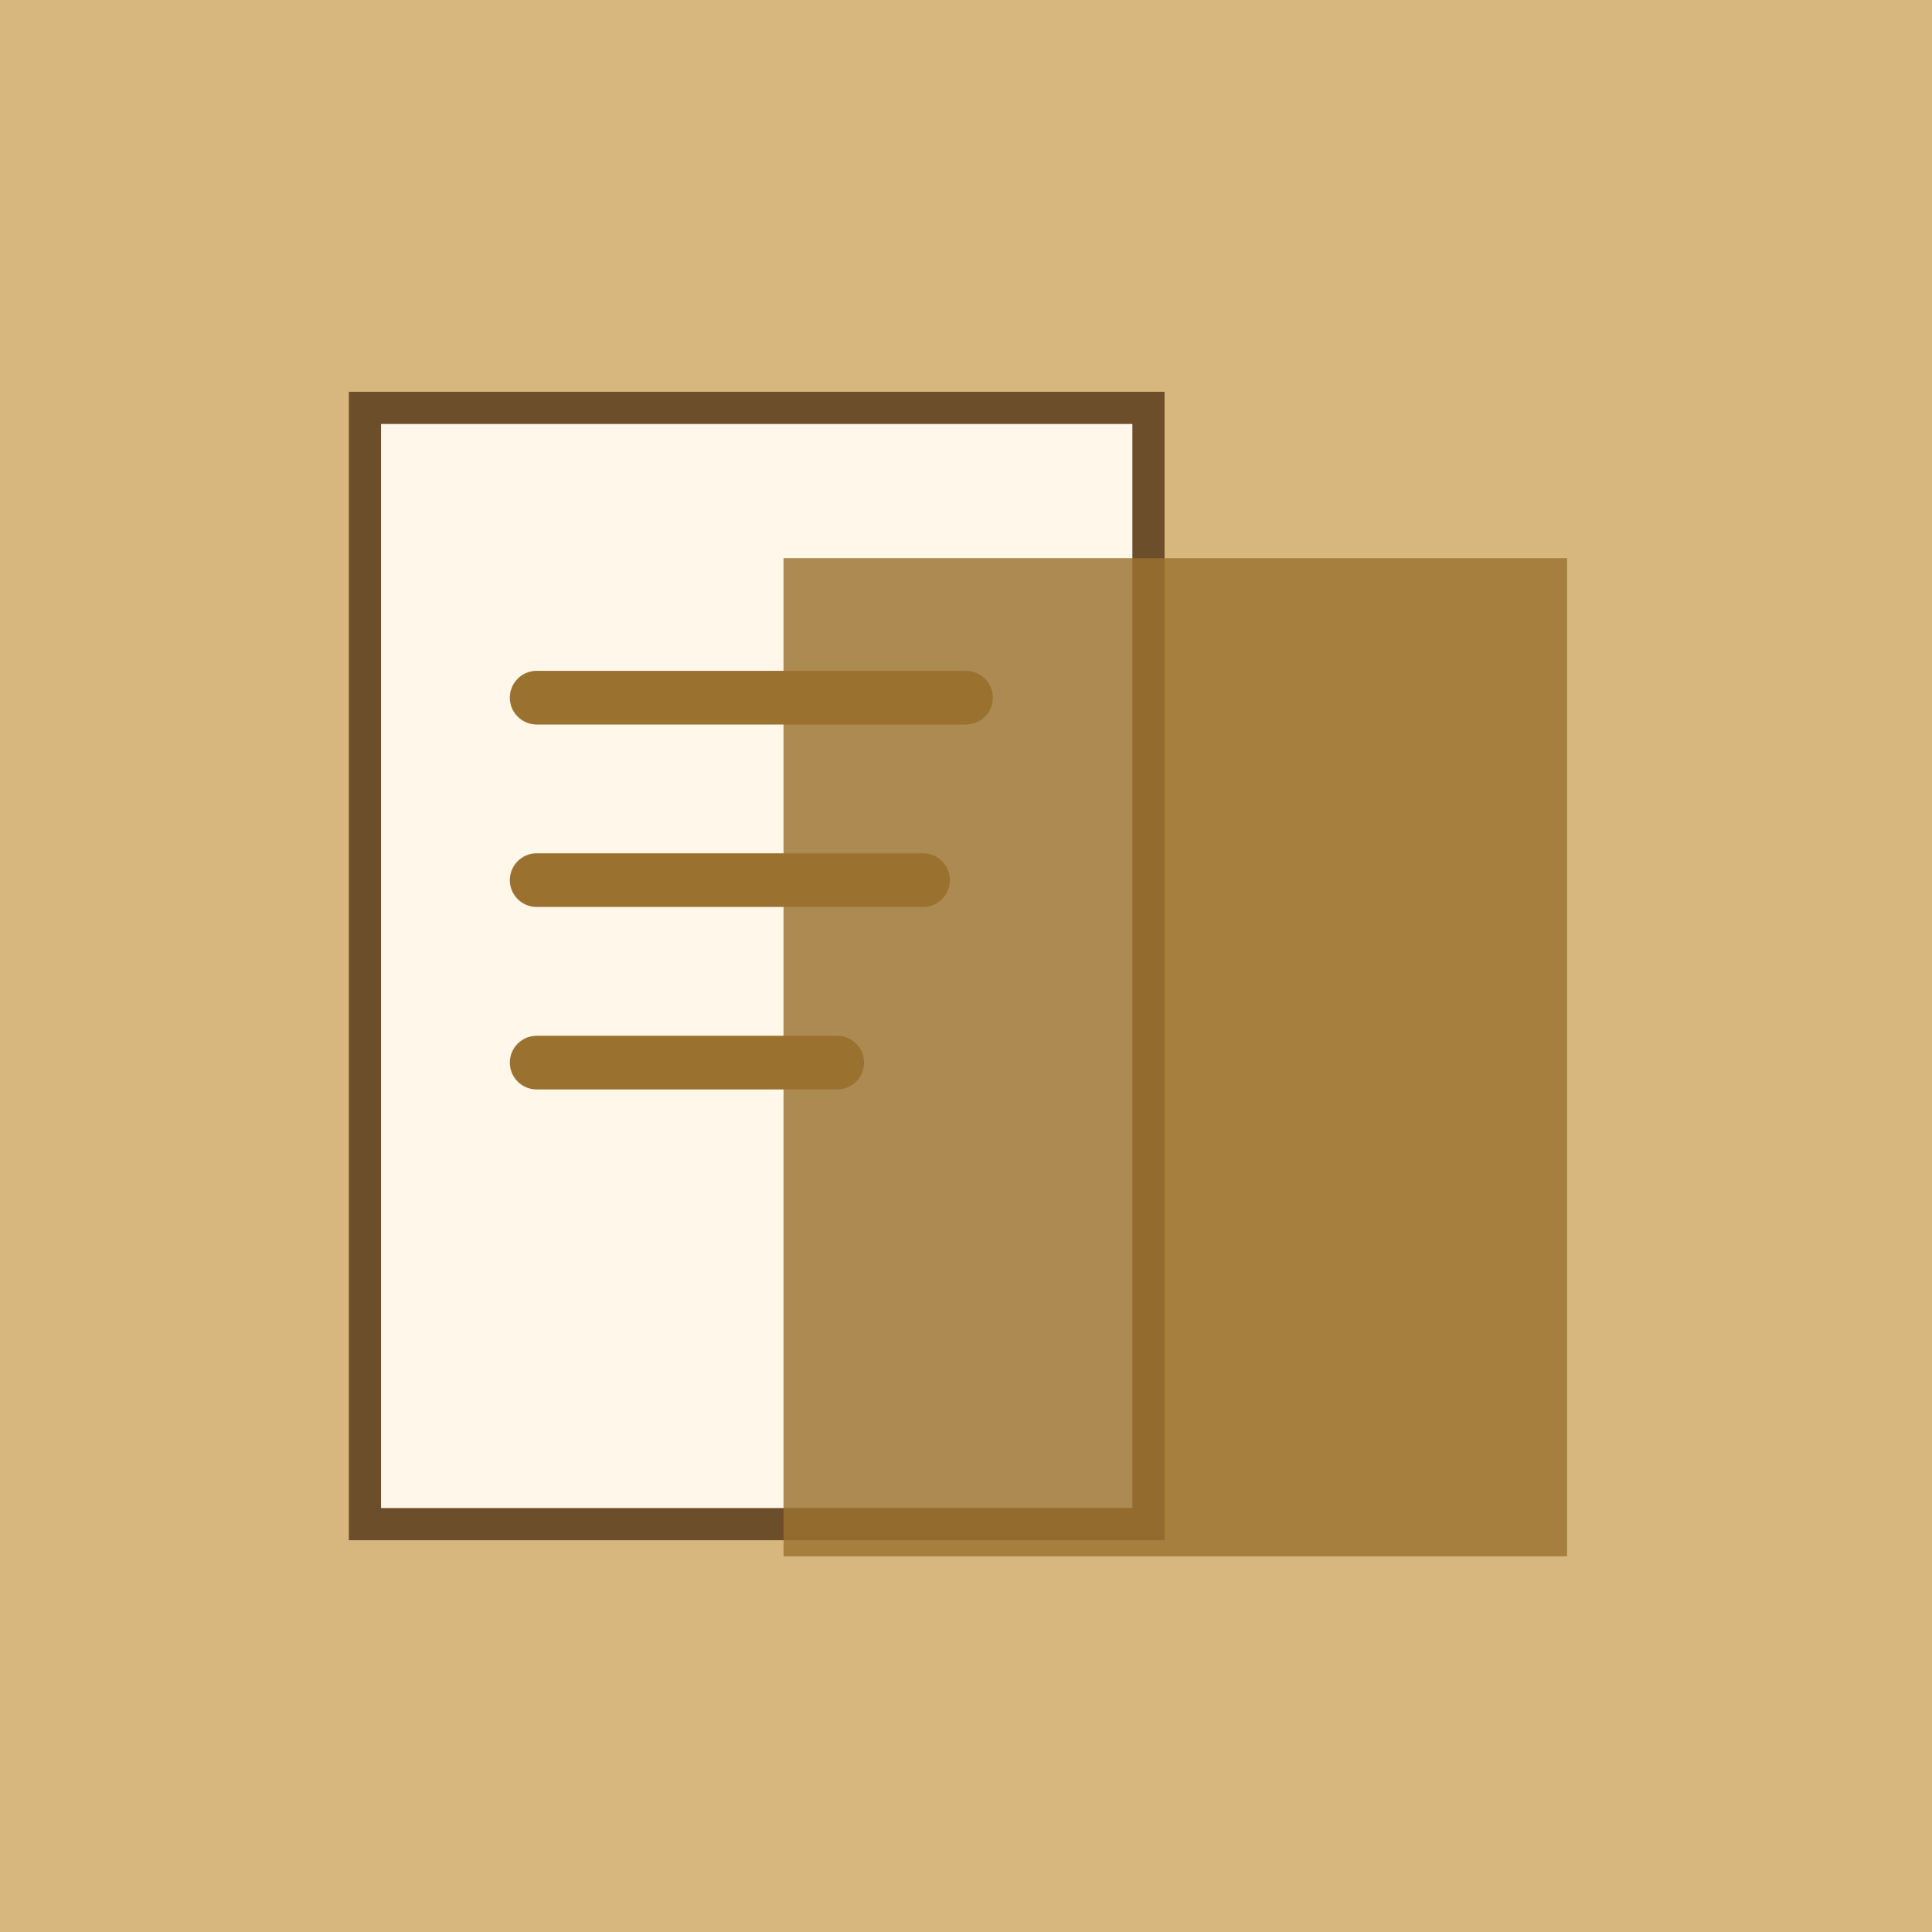
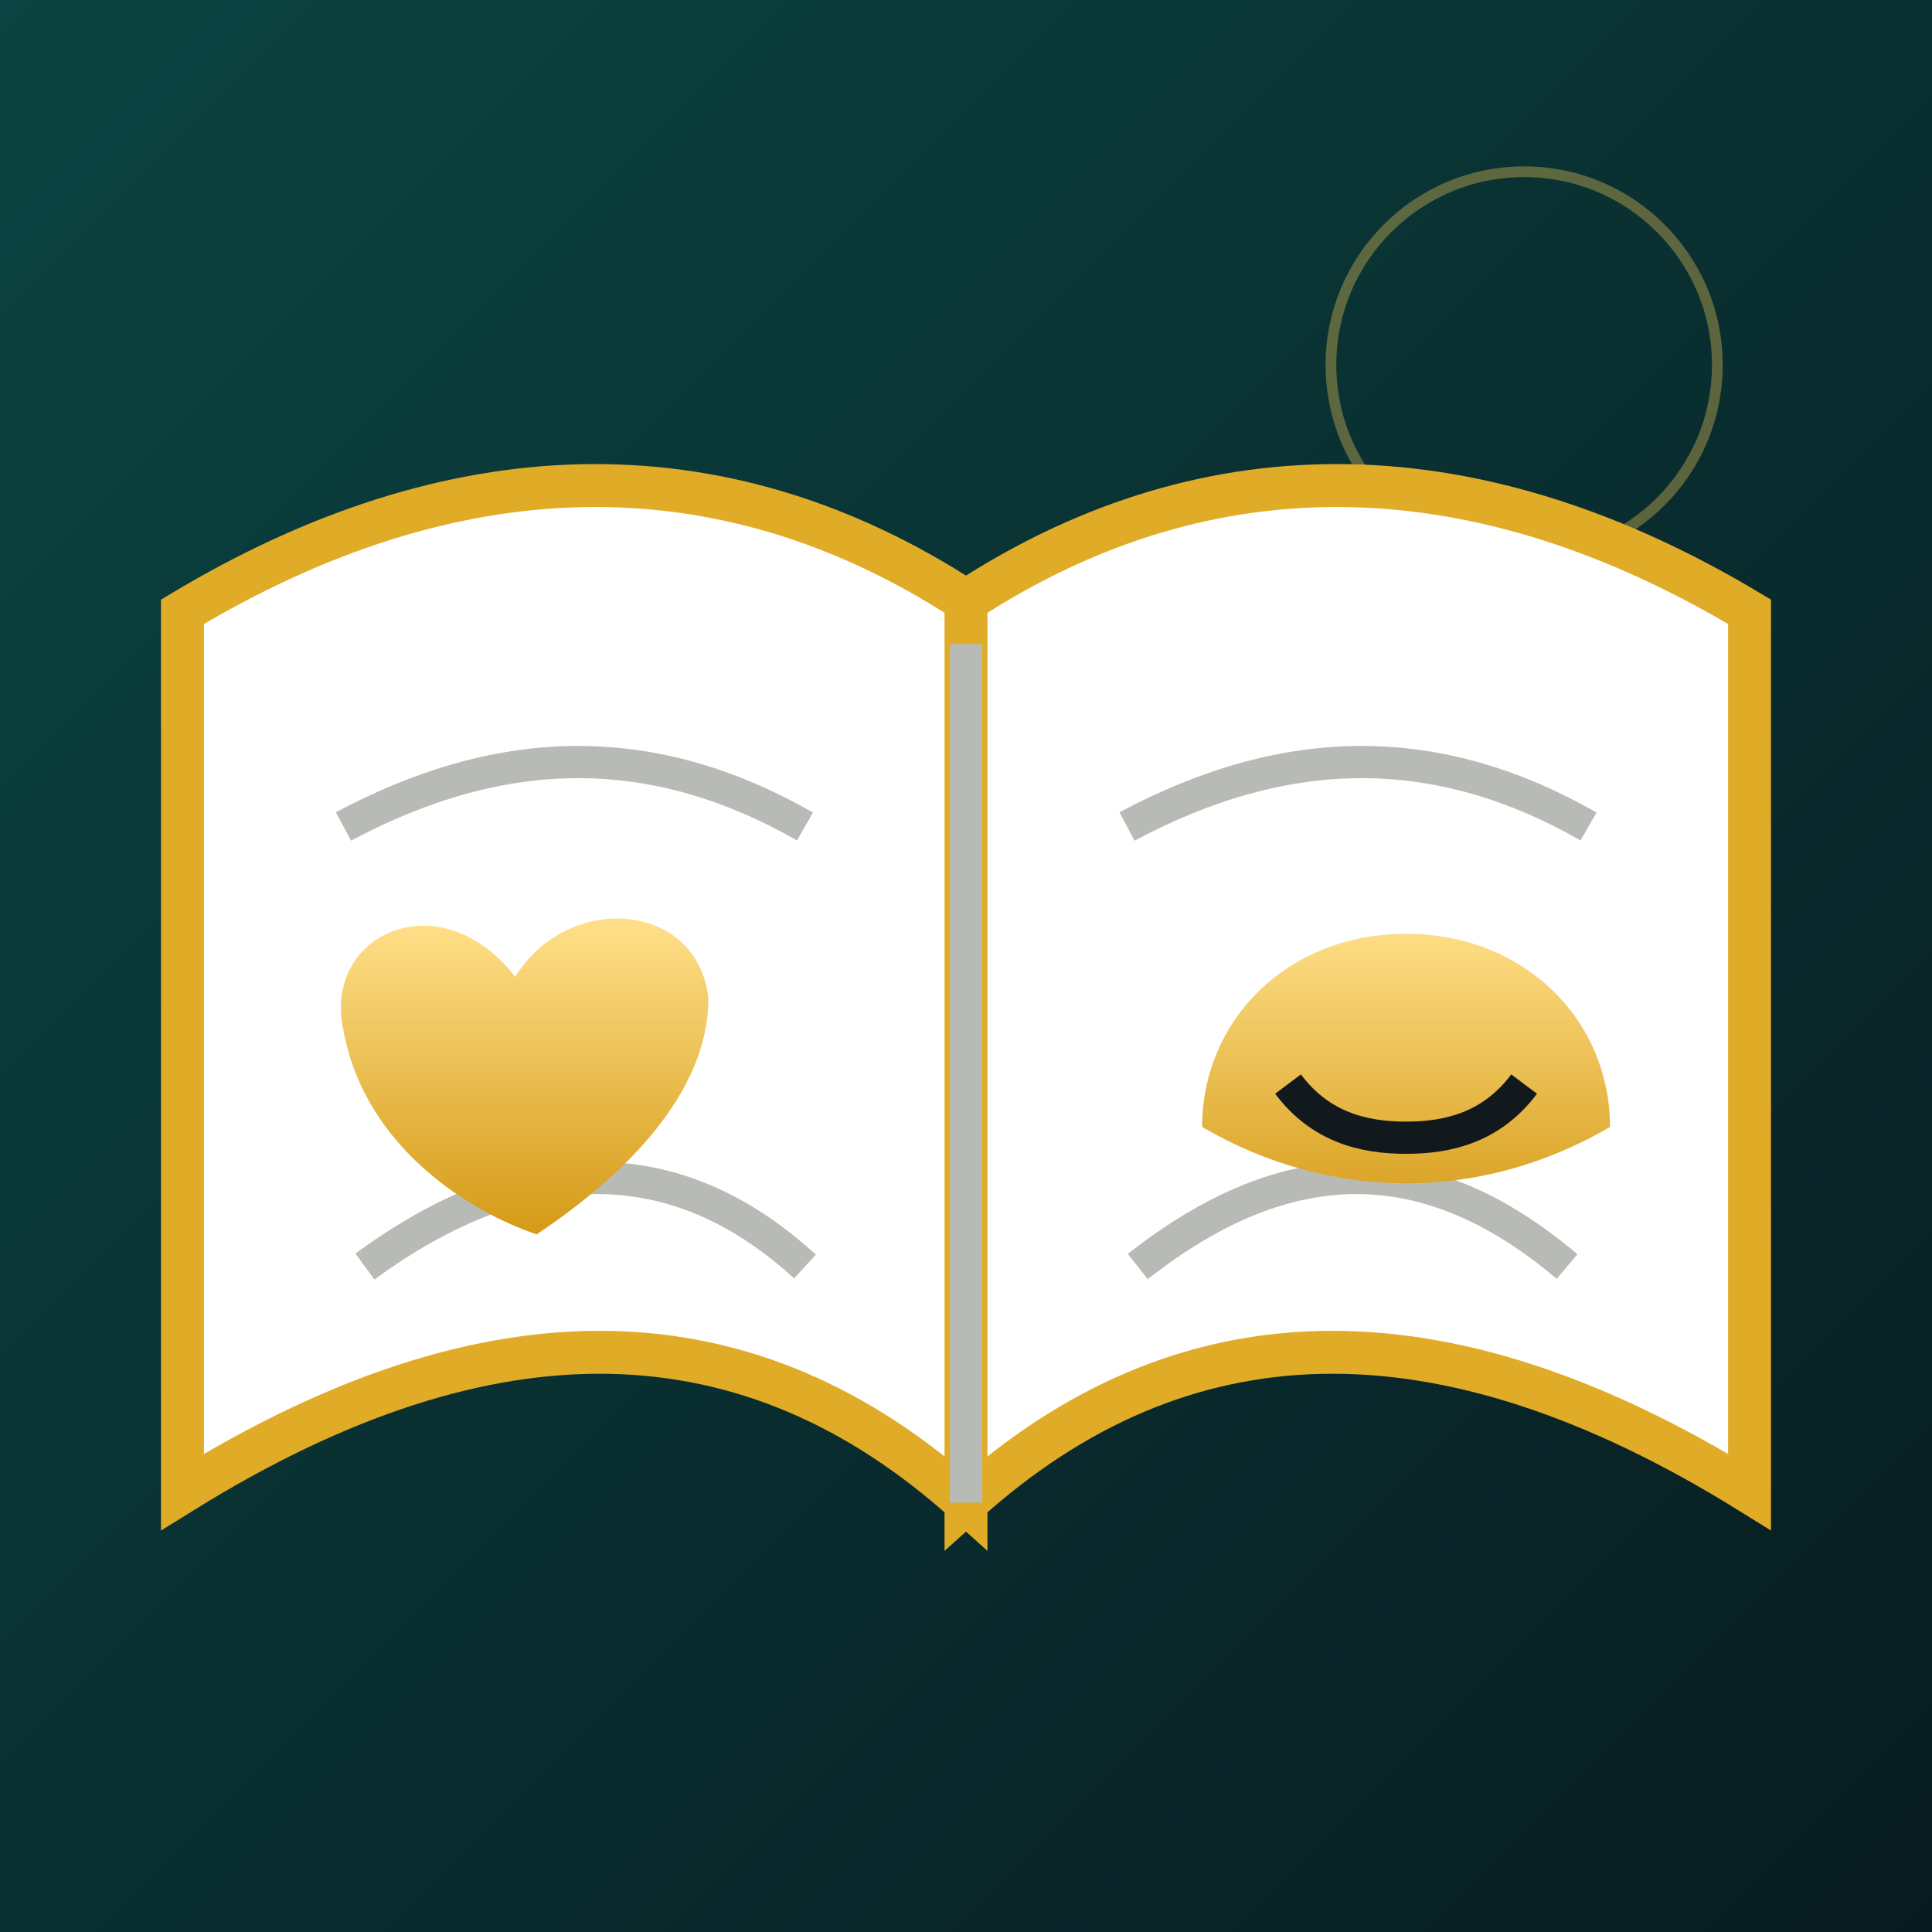
- <svg xmlns="http://www.w3.org/2000/svg" viewBox="0 0 180 180" role="img" aria-label="Abstract overlapping story pages">
-   <rect width="180" height="180" fill="#d8b77f" />
-   <path d="M34 38h73v104H34z" fill="#fff7e9" stroke="#6d4e2b" stroke-width="3" />
-   <path d="M73 52h73v93H73z" fill="#9b7130" opacity=".82" />
-   <path d="M50 65h40M50 82h36M50 99h28" stroke="#9b7130" stroke-width="5" stroke-linecap="round" />
+ <svg xmlns="http://www.w3.org/2000/svg" viewBox="0 0 180 180" role="img" aria-label="An open storybook with theatrical figures">
+   <defs>
+     <linearGradient id="bg" x2="1" y2="1">
+       <stop stop-color="#0b4442" />
+       <stop offset="1" stop-color="#081b20" />
+     </linearGradient>
+     <linearGradient id="gold" x2="0" y2="1">
+       <stop stop-color="#ffe08a" />
+       <stop offset="1" stop-color="#d59a16" />
+     </linearGradient>
+   </defs>
+   <rect width="180" height="180" fill="url(#bg)" />
+   <circle cx="142" cy="34" r="18" fill="none" stroke="#f5cb57" opacity=".35" />
+   <path d="M17 139c29-18 53-17 73 1V56c-23-15-48-14-73 1Zm146 0c-29-18-53-17-73 1V56c23-15 48-14 73 1Z" fill="#fff" stroke="#e0ac28" stroke-width="4" />
+   <path d="M90 60v80M32 77c15-8 29-8 43 0M105 77c15-8 29-8 43 0M34 118c15-11 29-11 41 0M106 118c14-11 27-11 40 0" fill="none" stroke="#b8bbb5" stroke-width="3" />
+   <path d="M48 91c-7-9-18-4-16 5 2 11 12 17 18 19 6-4 16-12 16-22-1-9-13-10-18-2Zm83-4c-11 0-19 8-19 18 12 7 26 7 38 0 0-10-8-18-19-18Z" fill="url(#gold)" />
+   <path d="M120 101c3 4 7 5 11 5s8-1 11-5" fill="none" stroke="#11191d" stroke-width="3" />
</svg>
